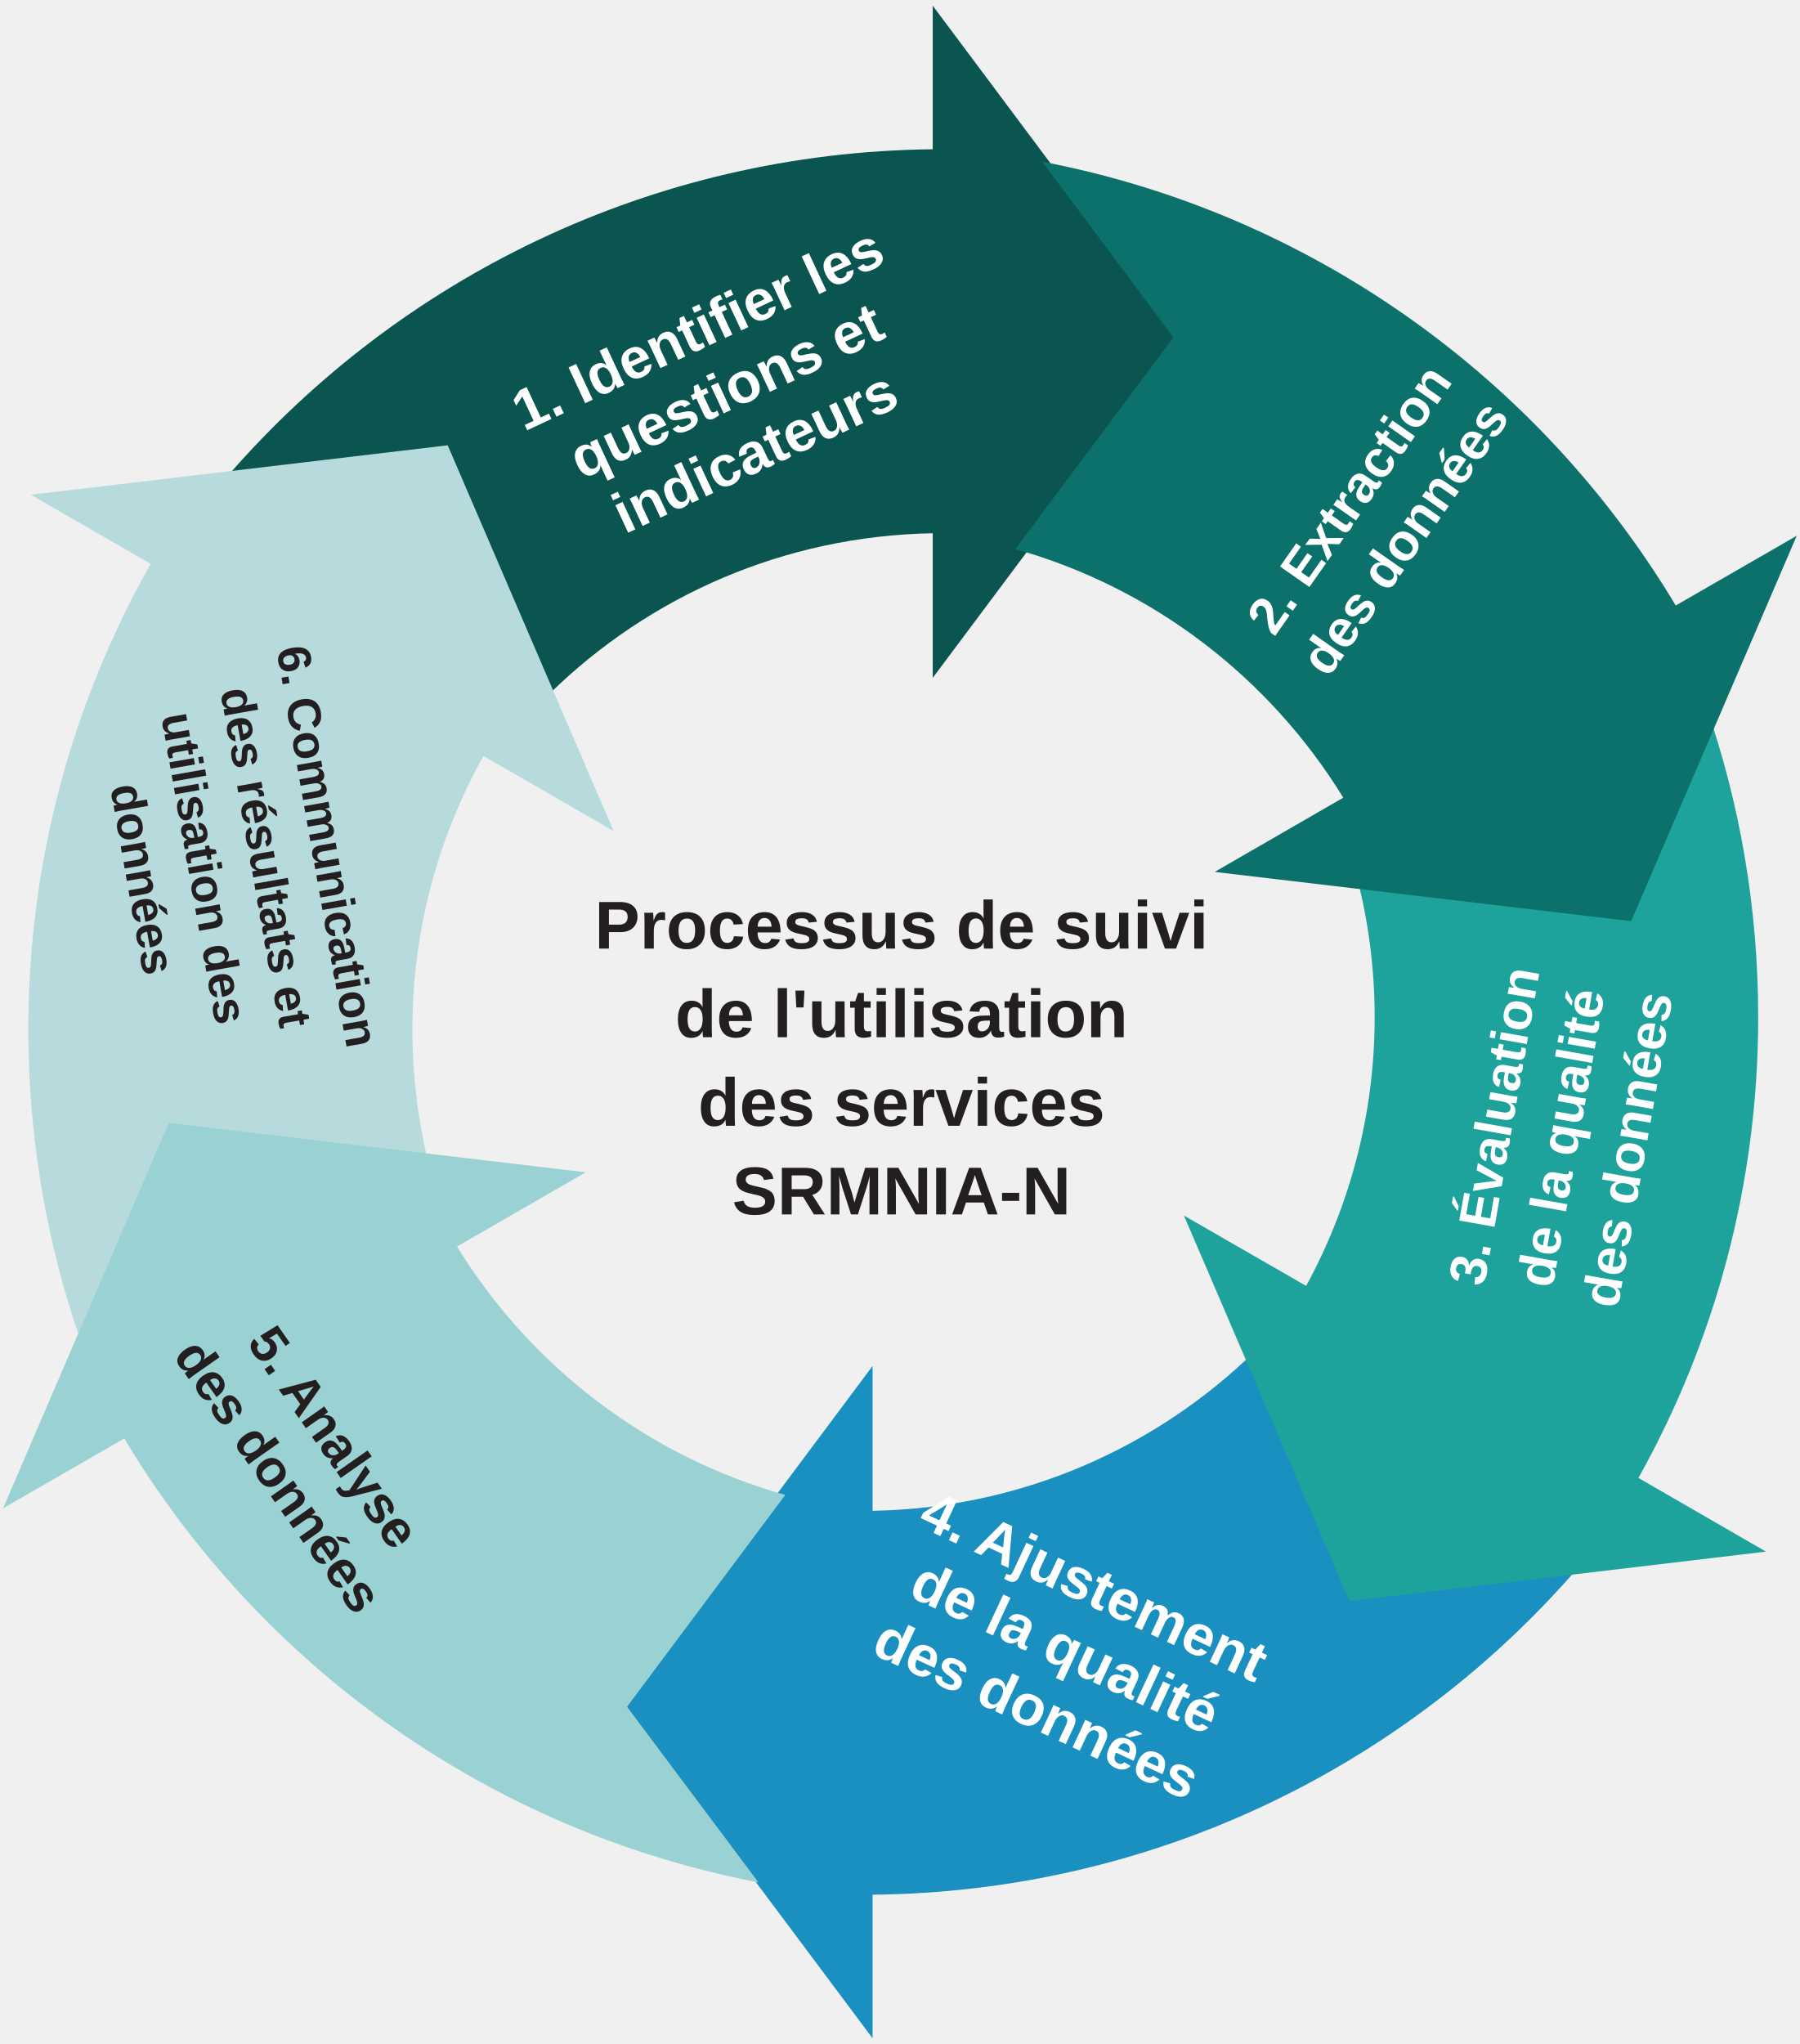
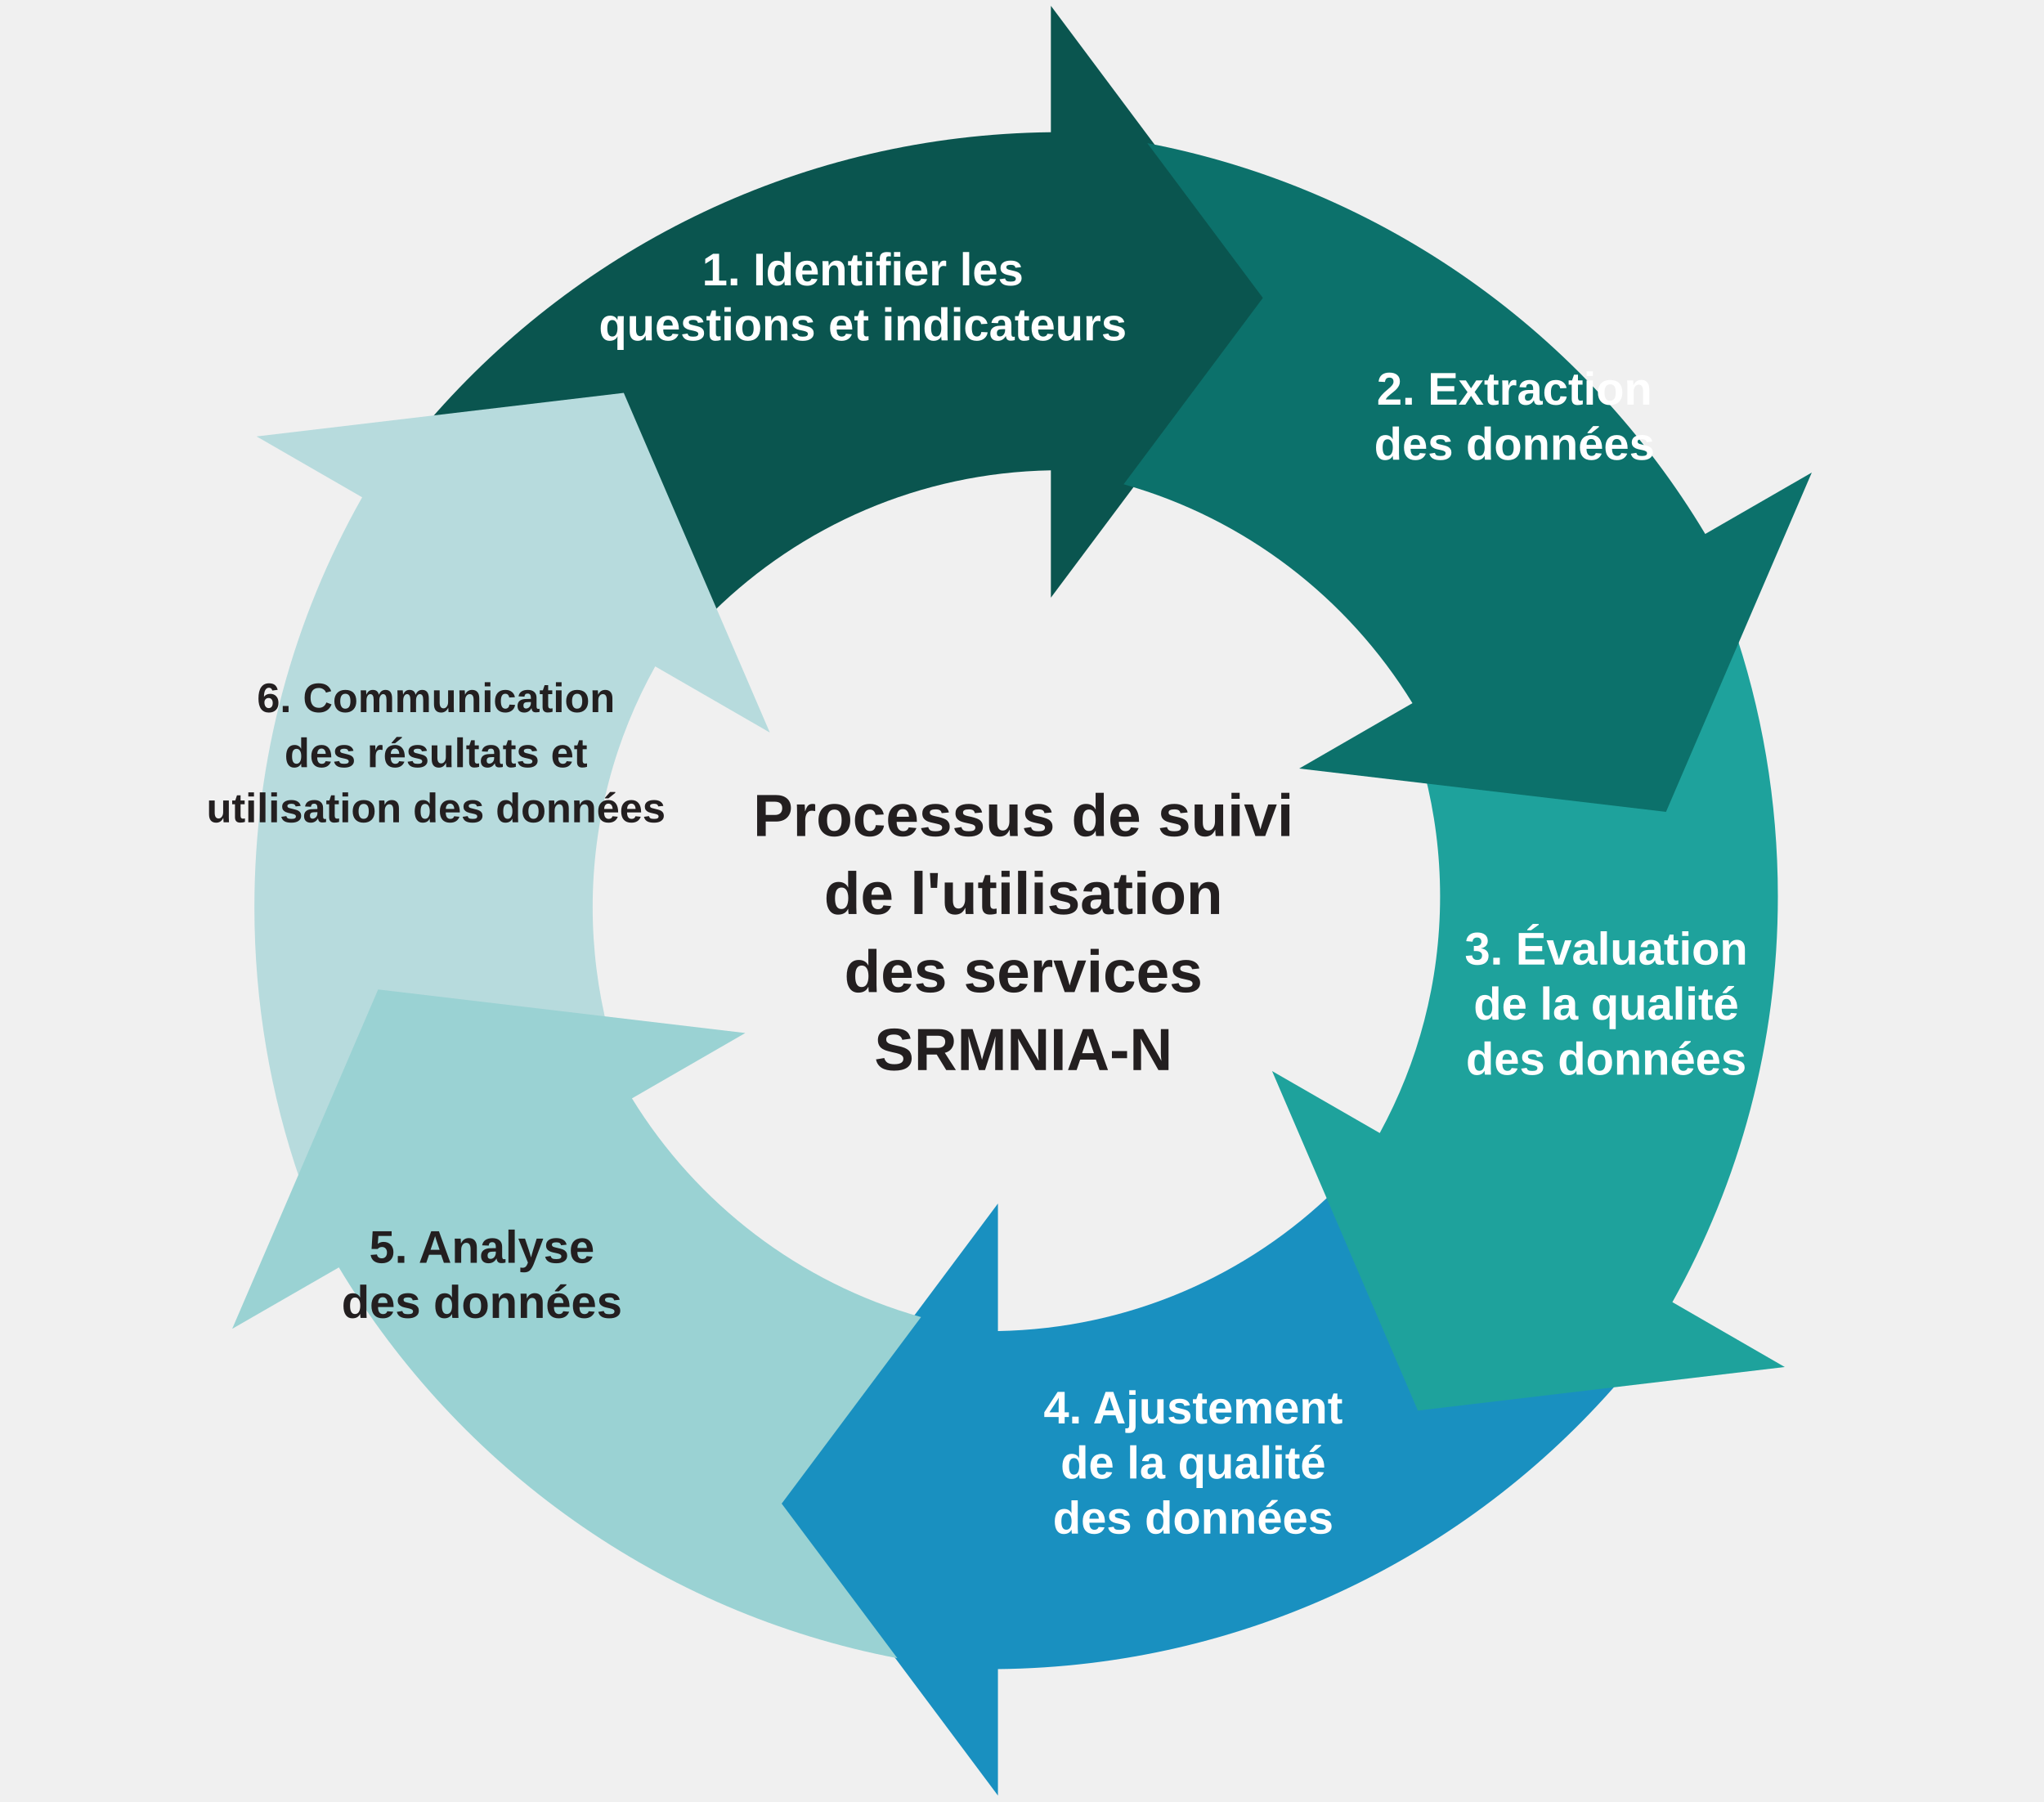
- <svg xmlns="http://www.w3.org/2000/svg" id="Layer_1" width="345.394" height="392.17" viewBox="0 0 345.394 392.17">
+ <svg xmlns="http://www.w3.org/2000/svg" id="Layer_1" width="445" height="392.17" viewBox="-50 0 445.394 392.17">
  <defs>
    <style>.cls-1{fill:#1990c0;}.cls-1,.cls-2,.cls-3,.cls-4,.cls-5,.cls-6,.cls-7{fill-rule:evenodd;}.cls-2{fill:#1ea29c;}.cls-3{fill:#b7dbdd;}.cls-4{fill:#0c716b;}.cls-5{fill:#9ad2d3;}.cls-6{fill:none;}.cls-7{fill:#0a554f;}</style>
  </defs>
  <path class="cls-1" d="m240.959,259.123c-19.017,18.622-44.883,30.234-73.506,30.747v-27.794l-48.189,64.522,48.189,64.487v-27.559c54.059-.549,102.443-24.723,135.319-62.675h0l-41.774,4.923-20.039-46.651h0Z" />
  <path class="cls-2" d="m327.445,135.62l-16.648,38.7-50.382-5.945h0c2.205,8.544,3.385,17.521,3.385,26.773,0,18.698-4.803,36.256-13.148,51.572l-23.459-13.504,31.763,73.974,79.943-9.49-24.483-14.132c14.642-26.181,22.986-56.297,22.986-88.42,0-20.868-3.501-40.905-9.957-59.528h0Z" />
  <path class="cls-7" d="m178.991,1.089v27.548c-54.031.591-102.389,24.755-135.309,62.695l41.78-4.958,20.047,46.673c19.018-18.613,44.892-30.222,73.482-30.735v27.746l48.2-64.467L178.991,1.089h0Z" />
  <path class="cls-4" d="m199.999,31.019l25.188,33.722-30.342,40.61c26.484,7.44,48.84,24.752,62.931,47.695l-24.679,14.245,79.935,9.443,31.76-73.938-23.218,13.379c-26.094-43.564-69.939-75.28-121.575-85.155h0Z" />
  <path class="cls-3" d="m85.917,85.437L5.908,94.924l23.008,13.266c-14.932,26.38-23.481,56.849-23.481,89.329,0,20.825,3.507,40.862,9.969,59.485l16.662-38.7,50.423,5.985c-2.167-8.584-3.348-17.518-3.348-26.77,0-19.056,4.963-36.927,13.632-52.478l24.973,14.406-31.829-74.01h0Z" />
  <path class="cls-5" d="m32.393,215.434L.598,289.377l23.245-13.379c26.12,43.562,70.01,75.278,121.698,85.157l-25.214-33.686,30.372-40.65c-26.514-7.437-48.889-24.712-62.995-47.654l24.701-14.245-80.012-9.486h0Z" />
-   <g transform="translate(138,72) rotate(-25)">
-     <text x="0" y="-6" text-anchor="middle" fill="#FFFFFF" font-size="11" font-weight="bold" font-family="'Segoe UI', Arial, sans-serif">1. Identifier les</text>
-     <text x="0" y="7" text-anchor="middle" fill="#FFFFFF" font-size="11" font-weight="bold" font-family="'Segoe UI', Arial, sans-serif">questions et</text>
-     <text x="0" y="20" text-anchor="middle" fill="#FFFFFF" font-size="11" font-weight="bold" font-family="'Segoe UI', Arial, sans-serif">indicateurs</text>
-   </g>
-   <g transform="translate(265,100) rotate(-55)">
-     <text x="0" y="-4" text-anchor="middle" fill="#FFFFFF" font-size="10" font-weight="bold" font-family="'Segoe UI', Arial, sans-serif">2. Extraction</text>
-     <text x="0" y="9" text-anchor="middle" fill="#FFFFFF" font-size="10" font-weight="bold" font-family="'Segoe UI', Arial, sans-serif">des données</text>
-   </g>
-   <g transform="translate(298,218) rotate(-80)">
-     <text x="0" y="-8" text-anchor="middle" fill="#FFFFFF" font-size="10" font-weight="bold" font-family="'Segoe UI', Arial, sans-serif">3. Évaluation</text>
-     <text x="0" y="5" text-anchor="middle" fill="#FFFFFF" font-size="10" font-weight="bold" font-family="'Segoe UI', Arial, sans-serif">de la qualité</text>
-     <text x="0" y="18" text-anchor="middle" fill="#FFFFFF" font-size="10" font-weight="bold" font-family="'Segoe UI', Arial, sans-serif">des données</text>
-   </g>
-   <g transform="translate(205,315) rotate(25)">
-     <text x="0" y="-8" text-anchor="middle" fill="#FFFFFF" font-size="11" font-weight="bold" font-family="'Segoe UI', Arial, sans-serif">4. Ajustement</text>
-     <text x="0" y="5" text-anchor="middle" fill="#FFFFFF" font-size="11" font-weight="bold" font-family="'Segoe UI', Arial, sans-serif">de la qualité</text>
-     <text x="0" y="18" text-anchor="middle" fill="#FFFFFF" font-size="11" font-weight="bold" font-family="'Segoe UI', Arial, sans-serif">des données</text>
-   </g>
-   <g transform="translate(58,280) rotate(55)">
-     <text x="0" y="-4" text-anchor="middle" fill="#231f20" font-size="10" font-weight="bold" font-family="'Segoe UI', Arial, sans-serif">5. Analyse</text>
-     <text x="0" y="9" text-anchor="middle" fill="#231f20" font-size="10" font-weight="bold" font-family="'Segoe UI', Arial, sans-serif">des données</text>
-   </g>
-   <g transform="translate(48,165) rotate(80)">
-     <text x="0" y="-12" text-anchor="middle" fill="#231f20" font-size="9" font-weight="bold" font-family="'Segoe UI', Arial, sans-serif">6. Communication</text>
-     <text x="0" y="0" text-anchor="middle" fill="#231f20" font-size="9" font-weight="bold" font-family="'Segoe UI', Arial, sans-serif">des résultats et</text>
-     <text x="0" y="12" text-anchor="middle" fill="#231f20" font-size="9" font-weight="bold" font-family="'Segoe UI', Arial, sans-serif">utilisation des</text>
-     <text x="0" y="24" text-anchor="middle" fill="#231f20" font-size="9" font-weight="bold" font-family="'Segoe UI', Arial, sans-serif">données</text>
-   </g>
+   <text x="138" y="62" text-anchor="middle" fill="#FFFFFF" font-size="10" font-weight="bold" font-family="'Segoe UI', Arial, sans-serif">1. Identifier les</text>
+   <text x="138" y="74" text-anchor="middle" fill="#FFFFFF" font-size="10" font-weight="bold" font-family="'Segoe UI', Arial, sans-serif">questions et indicateurs</text>
+   <text x="280" y="88" text-anchor="middle" fill="#FFFFFF" font-size="10" font-weight="bold" font-family="'Segoe UI', Arial, sans-serif">2. Extraction</text>
+   <text x="280" y="100" text-anchor="middle" fill="#FFFFFF" font-size="10" font-weight="bold" font-family="'Segoe UI', Arial, sans-serif">des données</text>
+   <text x="300" y="210" text-anchor="middle" fill="#FFFFFF" font-size="10" font-weight="bold" font-family="'Segoe UI', Arial, sans-serif">3. Évaluation</text>
+   <text x="300" y="222" text-anchor="middle" fill="#FFFFFF" font-size="10" font-weight="bold" font-family="'Segoe UI', Arial, sans-serif">de la qualité</text>
+   <text x="300" y="234" text-anchor="middle" fill="#FFFFFF" font-size="10" font-weight="bold" font-family="'Segoe UI', Arial, sans-serif">des données</text>
+   <text x="210" y="310" text-anchor="middle" fill="#FFFFFF" font-size="10" font-weight="bold" font-family="'Segoe UI', Arial, sans-serif">4. Ajustement</text>
+   <text x="210" y="322" text-anchor="middle" fill="#FFFFFF" font-size="10" font-weight="bold" font-family="'Segoe UI', Arial, sans-serif">de la qualité</text>
+   <text x="210" y="334" text-anchor="middle" fill="#FFFFFF" font-size="10" font-weight="bold" font-family="'Segoe UI', Arial, sans-serif">des données</text>
+   <text x="55" y="275" text-anchor="middle" fill="#231f20" font-size="10" font-weight="bold" font-family="'Segoe UI', Arial, sans-serif">5. Analyse</text>
+   <text x="55" y="287" text-anchor="middle" fill="#231f20" font-size="10" font-weight="bold" font-family="'Segoe UI', Arial, sans-serif">des données</text>
+   <text x="45" y="155" text-anchor="middle" fill="#231f20" font-size="9" font-weight="bold" font-family="'Segoe UI', Arial, sans-serif">6. Communication</text>
+   <text x="45" y="167" text-anchor="middle" fill="#231f20" font-size="9" font-weight="bold" font-family="'Segoe UI', Arial, sans-serif">des résultats et</text>
+   <text x="45" y="179" text-anchor="middle" fill="#231f20" font-size="9" font-weight="bold" font-family="'Segoe UI', Arial, sans-serif">utilisation des données</text>
  <text x="173" y="182" text-anchor="middle" fill="#231f20" font-size="13" font-weight="bold" font-family="'Segoe UI', Arial, sans-serif">Processus de suivi</text>
  <text x="173" y="199" text-anchor="middle" fill="#231f20" font-size="13" font-weight="bold" font-family="'Segoe UI', Arial, sans-serif">de l'utilisation</text>
  <text x="173" y="216" text-anchor="middle" fill="#231f20" font-size="13" font-weight="bold" font-family="'Segoe UI', Arial, sans-serif">des services</text>
  <text x="173" y="233" text-anchor="middle" fill="#231f20" font-size="13" font-weight="bold" font-family="'Segoe UI', Arial, sans-serif">SRMNIA-N</text>
</svg>
